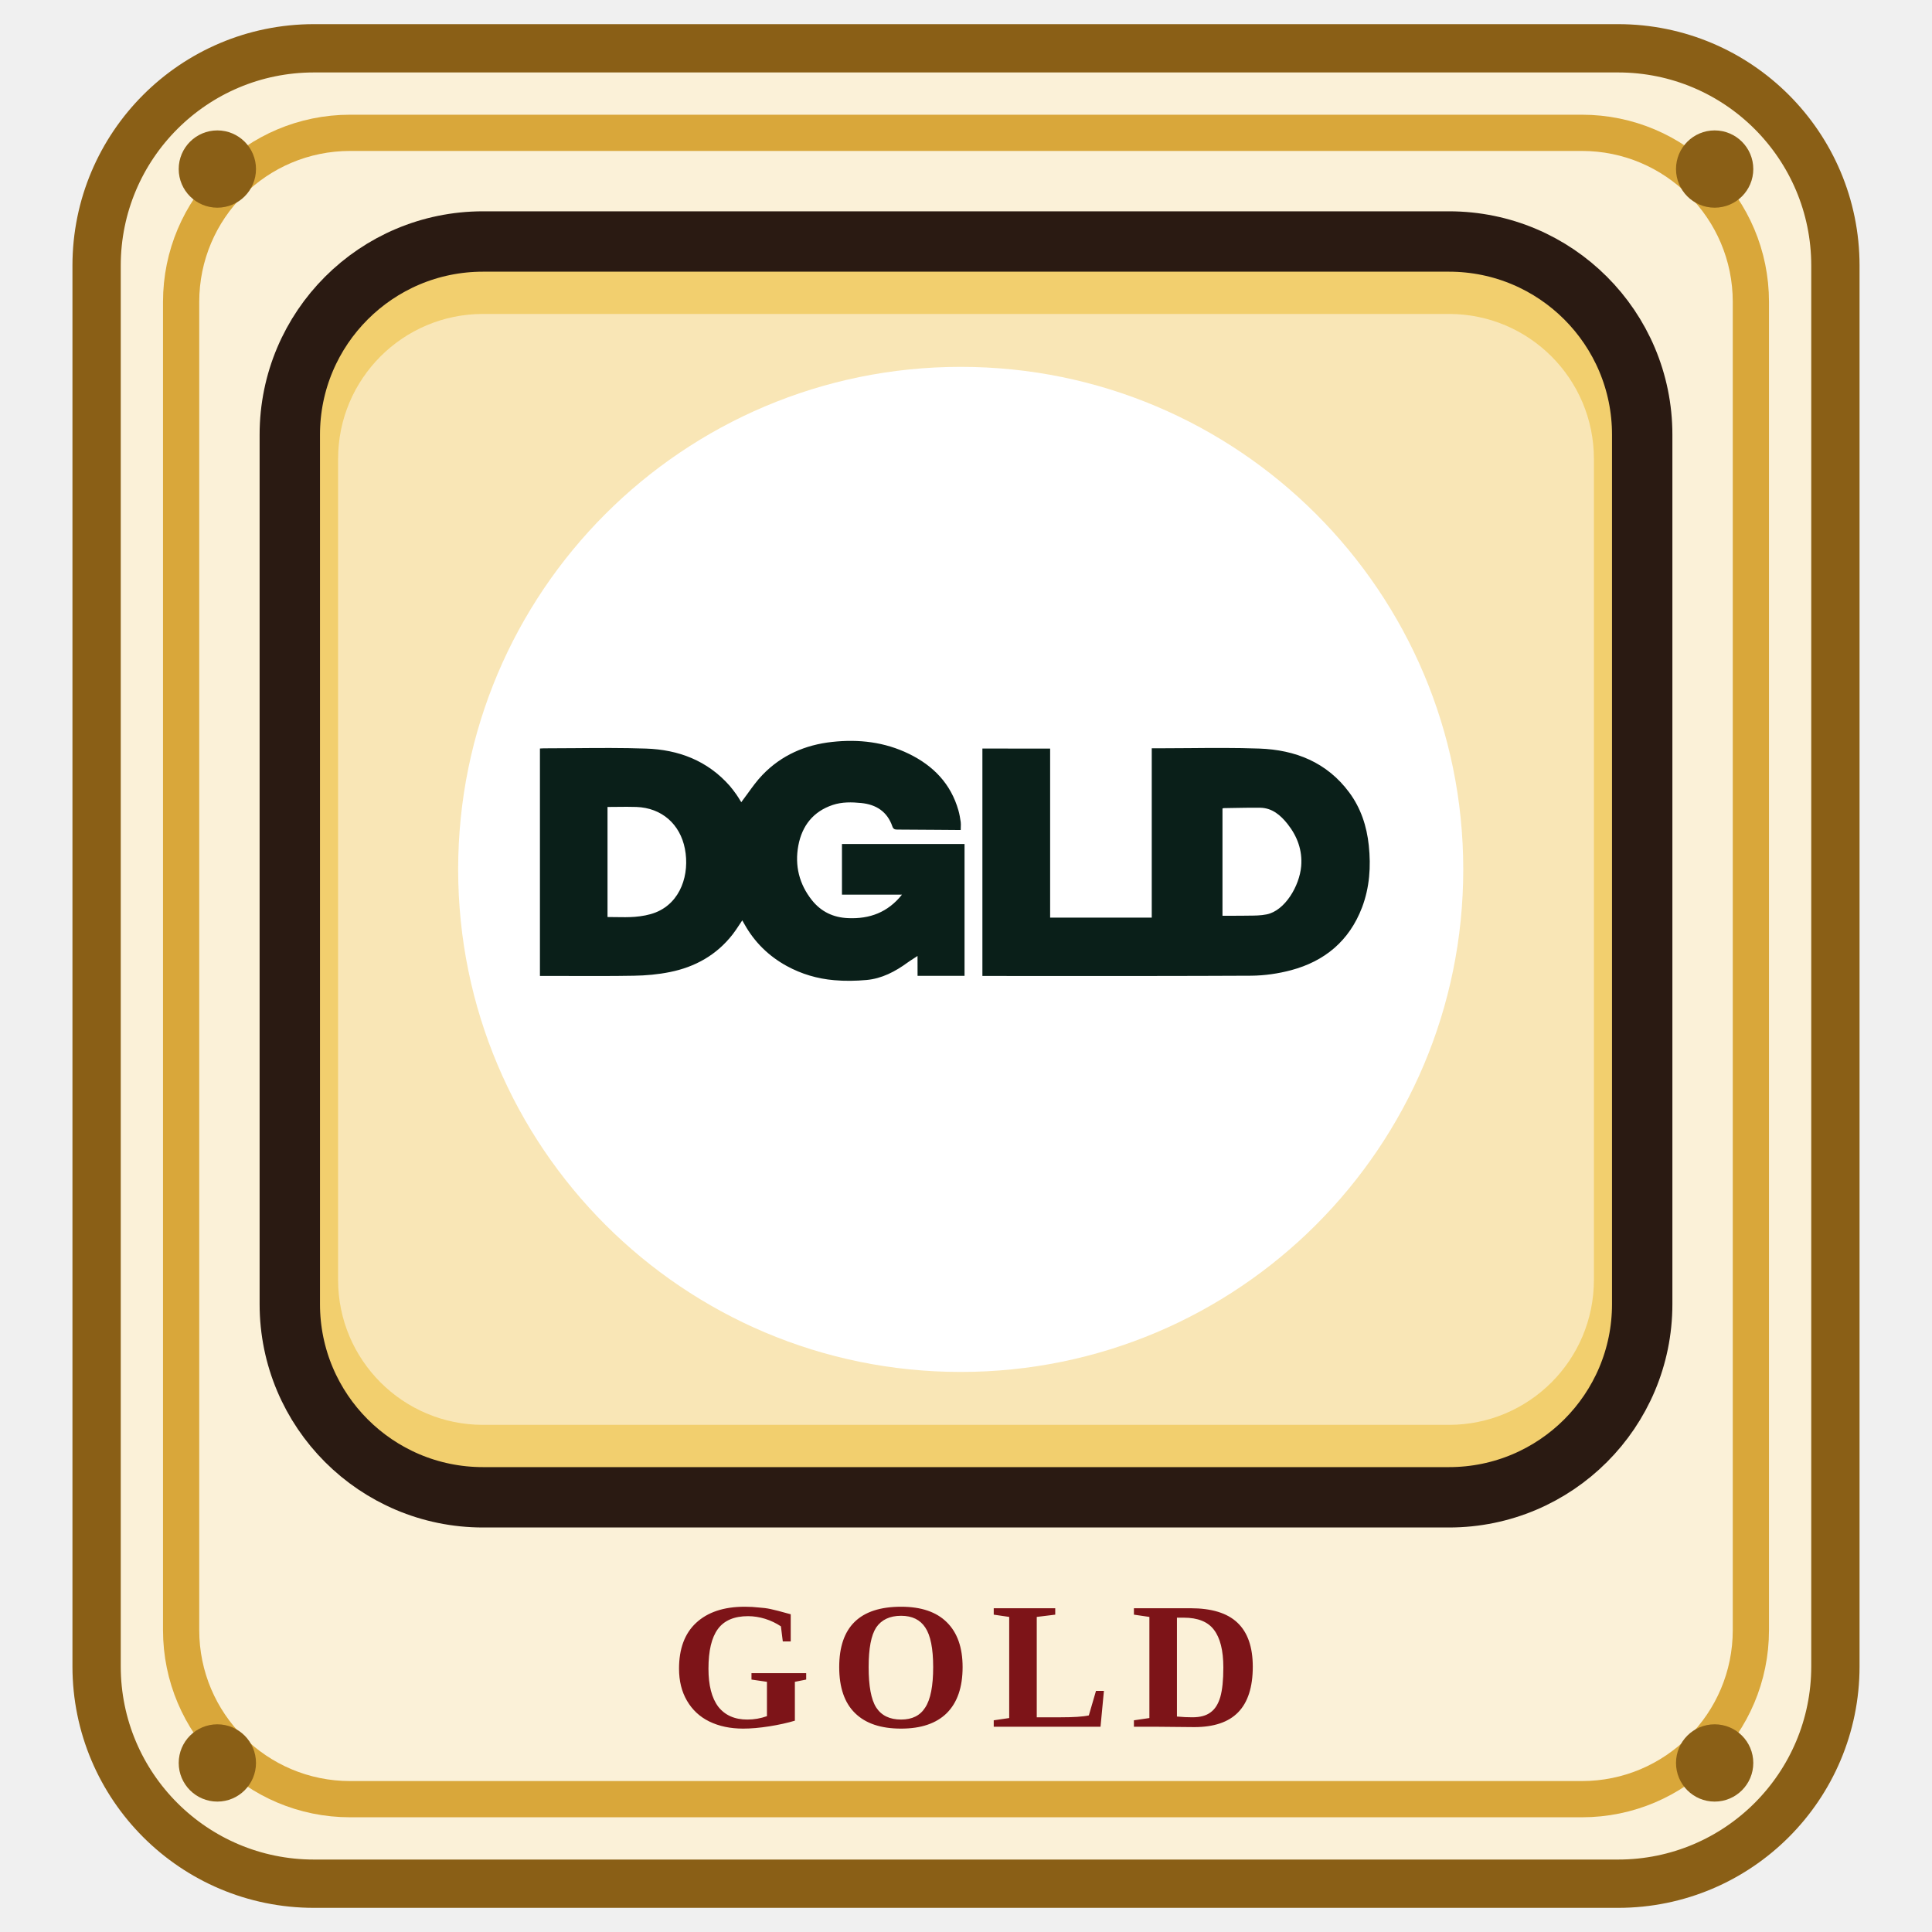
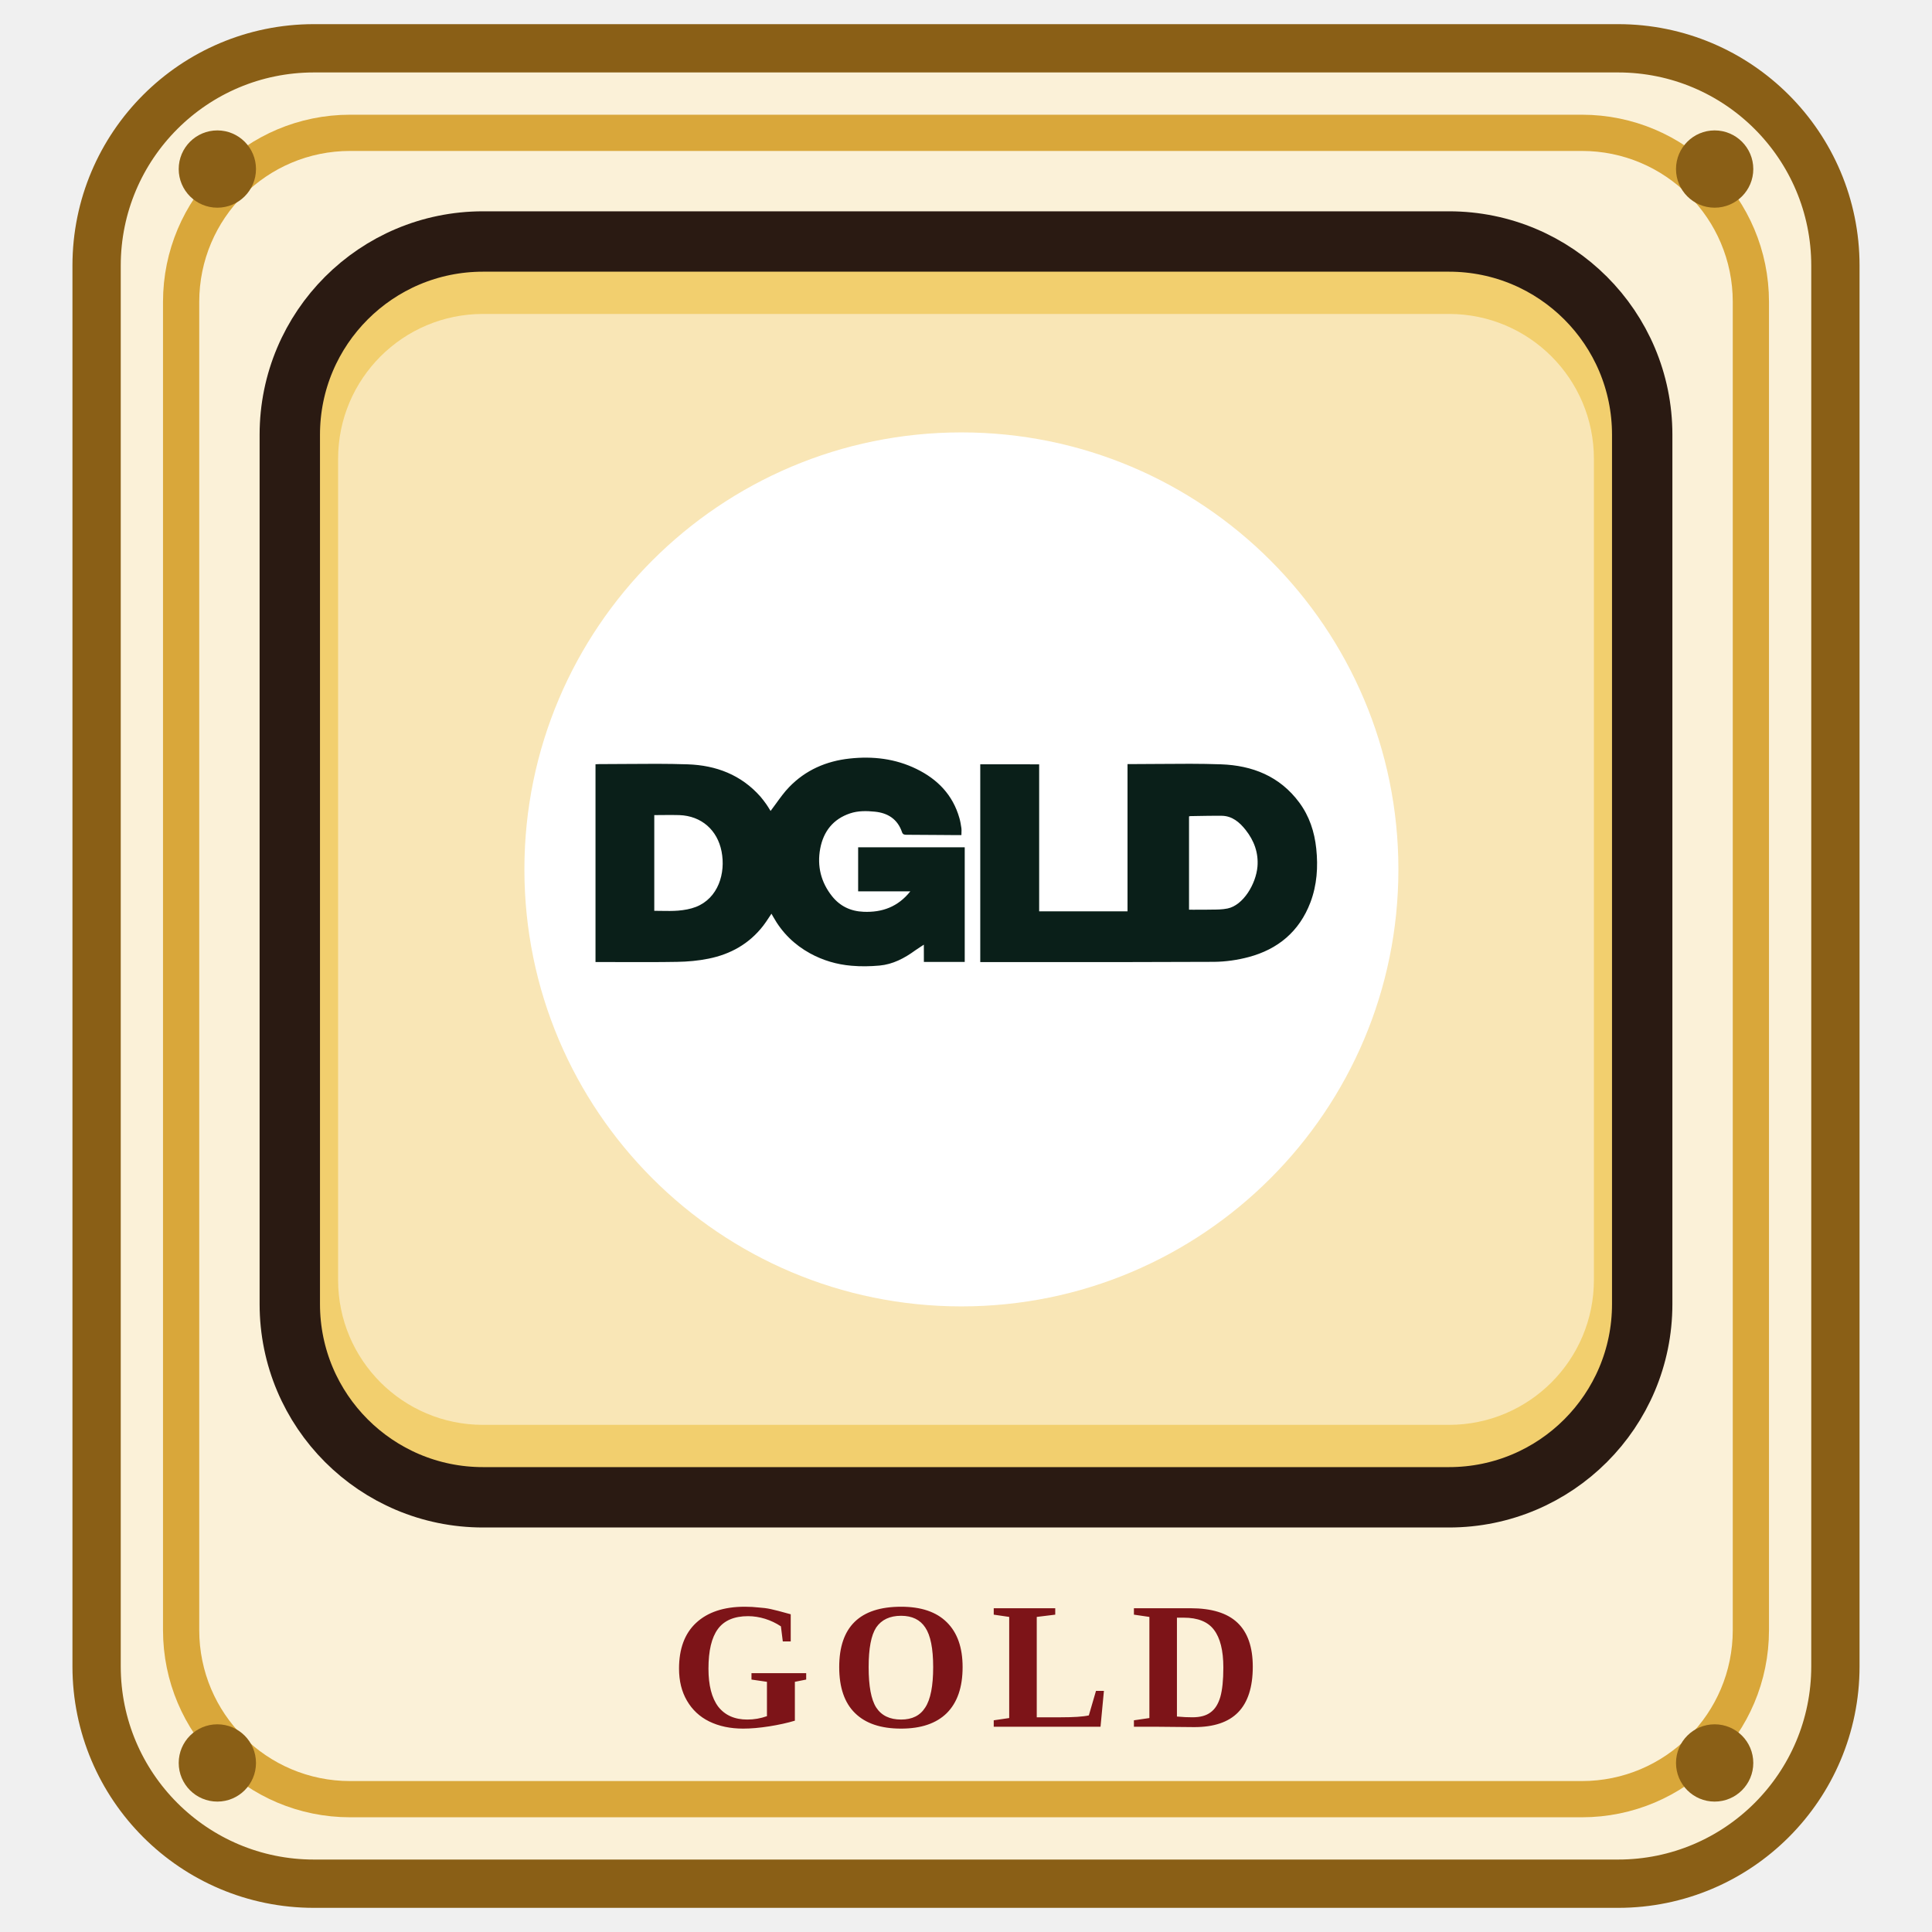
<svg xmlns="http://www.w3.org/2000/svg" viewBox="0 0 80 80">
  <rect x="4" y="2" width="72" height="76" rx="9" fill="#fbf1d8" stroke="#8a5f16" stroke-width="2" />
  <rect x="7.5" y="5.5" width="65" height="69" rx="7" fill="none" stroke="#d9a73a" stroke-width="1.5" />
  <rect x="12" y="10" width="56" height="52" rx="8" fill="#f2cf6e" stroke="#2a1a12" stroke-width="2.5" />
  <rect x="14" y="13" width="52" height="46" rx="6" fill="#fffaf0" opacity=".55" />
-   <svg x="15" y="13" width="50" height="46" viewBox="0 0 104 105" preserveAspectRatio="xMidYMid meet" fill="#2a1a12">
+   <svg x="19" y="16" width="42" height="40" viewBox="0 0 104 105" preserveAspectRatio="xMidYMid meet" fill="#2a1a12">
    <circle cx="51.5" cy="52.5" fill="#fff" r="47.5" />
    <path clip-rule="evenodd" d="m47.422 62.559h4.44v-12.46h-11.586v4.786h5.673c-1.341 1.683-3.052 2.307-5.081 2.222-1.4-.055-2.555-.6-3.429-1.695-1.203-1.512-1.64-3.268-1.287-5.165.353-1.885 1.418-3.225 3.249-3.837.88-.294 1.795-.275 2.699-.184 1.4.141 2.46.802 2.944 2.222.09.263.257.288.485.288 1.231.004 2.46.014 3.689.023.617.005 1.234.009 1.852.014h.431c0-.106.004-.204.007-.295.006-.168.012-.315-.007-.457-.054-.367-.114-.734-.215-1.089-.718-2.54-2.388-4.235-4.668-5.349-2.304-1.126-4.752-1.408-7.271-1.132-2.537.275-4.787 1.248-6.583 3.115-.519.539-.964 1.157-1.404 1.766-.199.276-.397.551-.601.816-.034-.054-.072-.116-.113-.183-.102-.167-.222-.364-.354-.552-.198-.275-.401-.551-.622-.808-2.112-2.399-4.853-3.421-7.911-3.525-2.24-.077-4.479-.059-6.719-.04-.98.008-1.96.016-2.94.016-.076 0-.153.005-.233.01-.045.003-.091.006-.138.008v21.494h.485c.776 0 1.552.002 2.329.005 2.021.006 4.044.012 6.067-.023 1.143-.018 2.292-.122 3.411-.349 2.37-.477 4.404-1.603 5.93-3.568.223-.289.426-.595.634-.912.088-.133.177-.268.269-.404.043.073.082.142.118.207.025.044.049.087.073.129.958 1.72 2.298 3.035 4.003 3.972 1.406.771 2.914 1.212 4.494 1.346 1.011.092 2.041.073 3.052-.018 1.448-.129 2.717-.796 3.89-1.653.178-.128.361-.246.562-.376.117-.075.24-.155.372-.242zm-29.305-5.557v-10.404c.306 0 .611-.003.915-.007.605-.007 1.207-.014 1.808.007 2.418.086 4.141 1.64 4.59 3.947.467 2.381-.371 5.08-2.777 6.028-.61.239-1.293.355-1.951.41-.596.047-1.196.037-1.804.027-.259-.004-.519-.009-.781-.009zm35.433-15.924v21.488l.006.006h.299c1.932 0 3.864.001 5.796.002 6.438.003 12.874.006 19.314-.026 1.257-.012 2.543-.196 3.758-.52 3.172-.845 5.505-2.766 6.714-5.943.712-1.885.844-3.849.634-5.845-.192-1.836-.754-3.531-1.843-5.006-2.124-2.87-5.111-4.033-8.498-4.155-2.242-.081-4.488-.061-6.732-.042-.99.009-1.979.017-2.968.017h-.473v16.004h-9.605v-15.979zm23.3 15.805c-.199-.001-.402-.003-.608-.003v-10.135c.004-.001.01-.004.018-.007.025-.011.065-.029.102-.029.257-.004.513-.009.769-.014.891-.016 1.78-.033 2.672-.023 1.131.018 1.927.698 2.591 1.536.916 1.157 1.412 2.485 1.287 3.99-.162 1.873-1.538 4.205-3.261 4.553-.572.116-1.169.118-1.763.12-.221.001-.442.002-.66.008-.376.008-.755.005-1.145.003z" fill="#0a1f19" fill-rule="evenodd" />
  </svg>
  <circle cx="9" cy="7" r="1.6" fill="#8a5f16" />
  <circle cx="71" cy="7" r="1.6" fill="#8a5f16" />
  <circle cx="9" cy="73" r="1.6" fill="#8a5f16" />
  <circle cx="71" cy="73" r="1.6" fill="#8a5f16" />
  <text x="40" y="71.5" text-anchor="middle" font-family="Georgia,'Times New Roman',serif" font-size="7.5" font-weight="700" letter-spacing=".8" fill="#7d1418">GOLD</text>
</svg>
